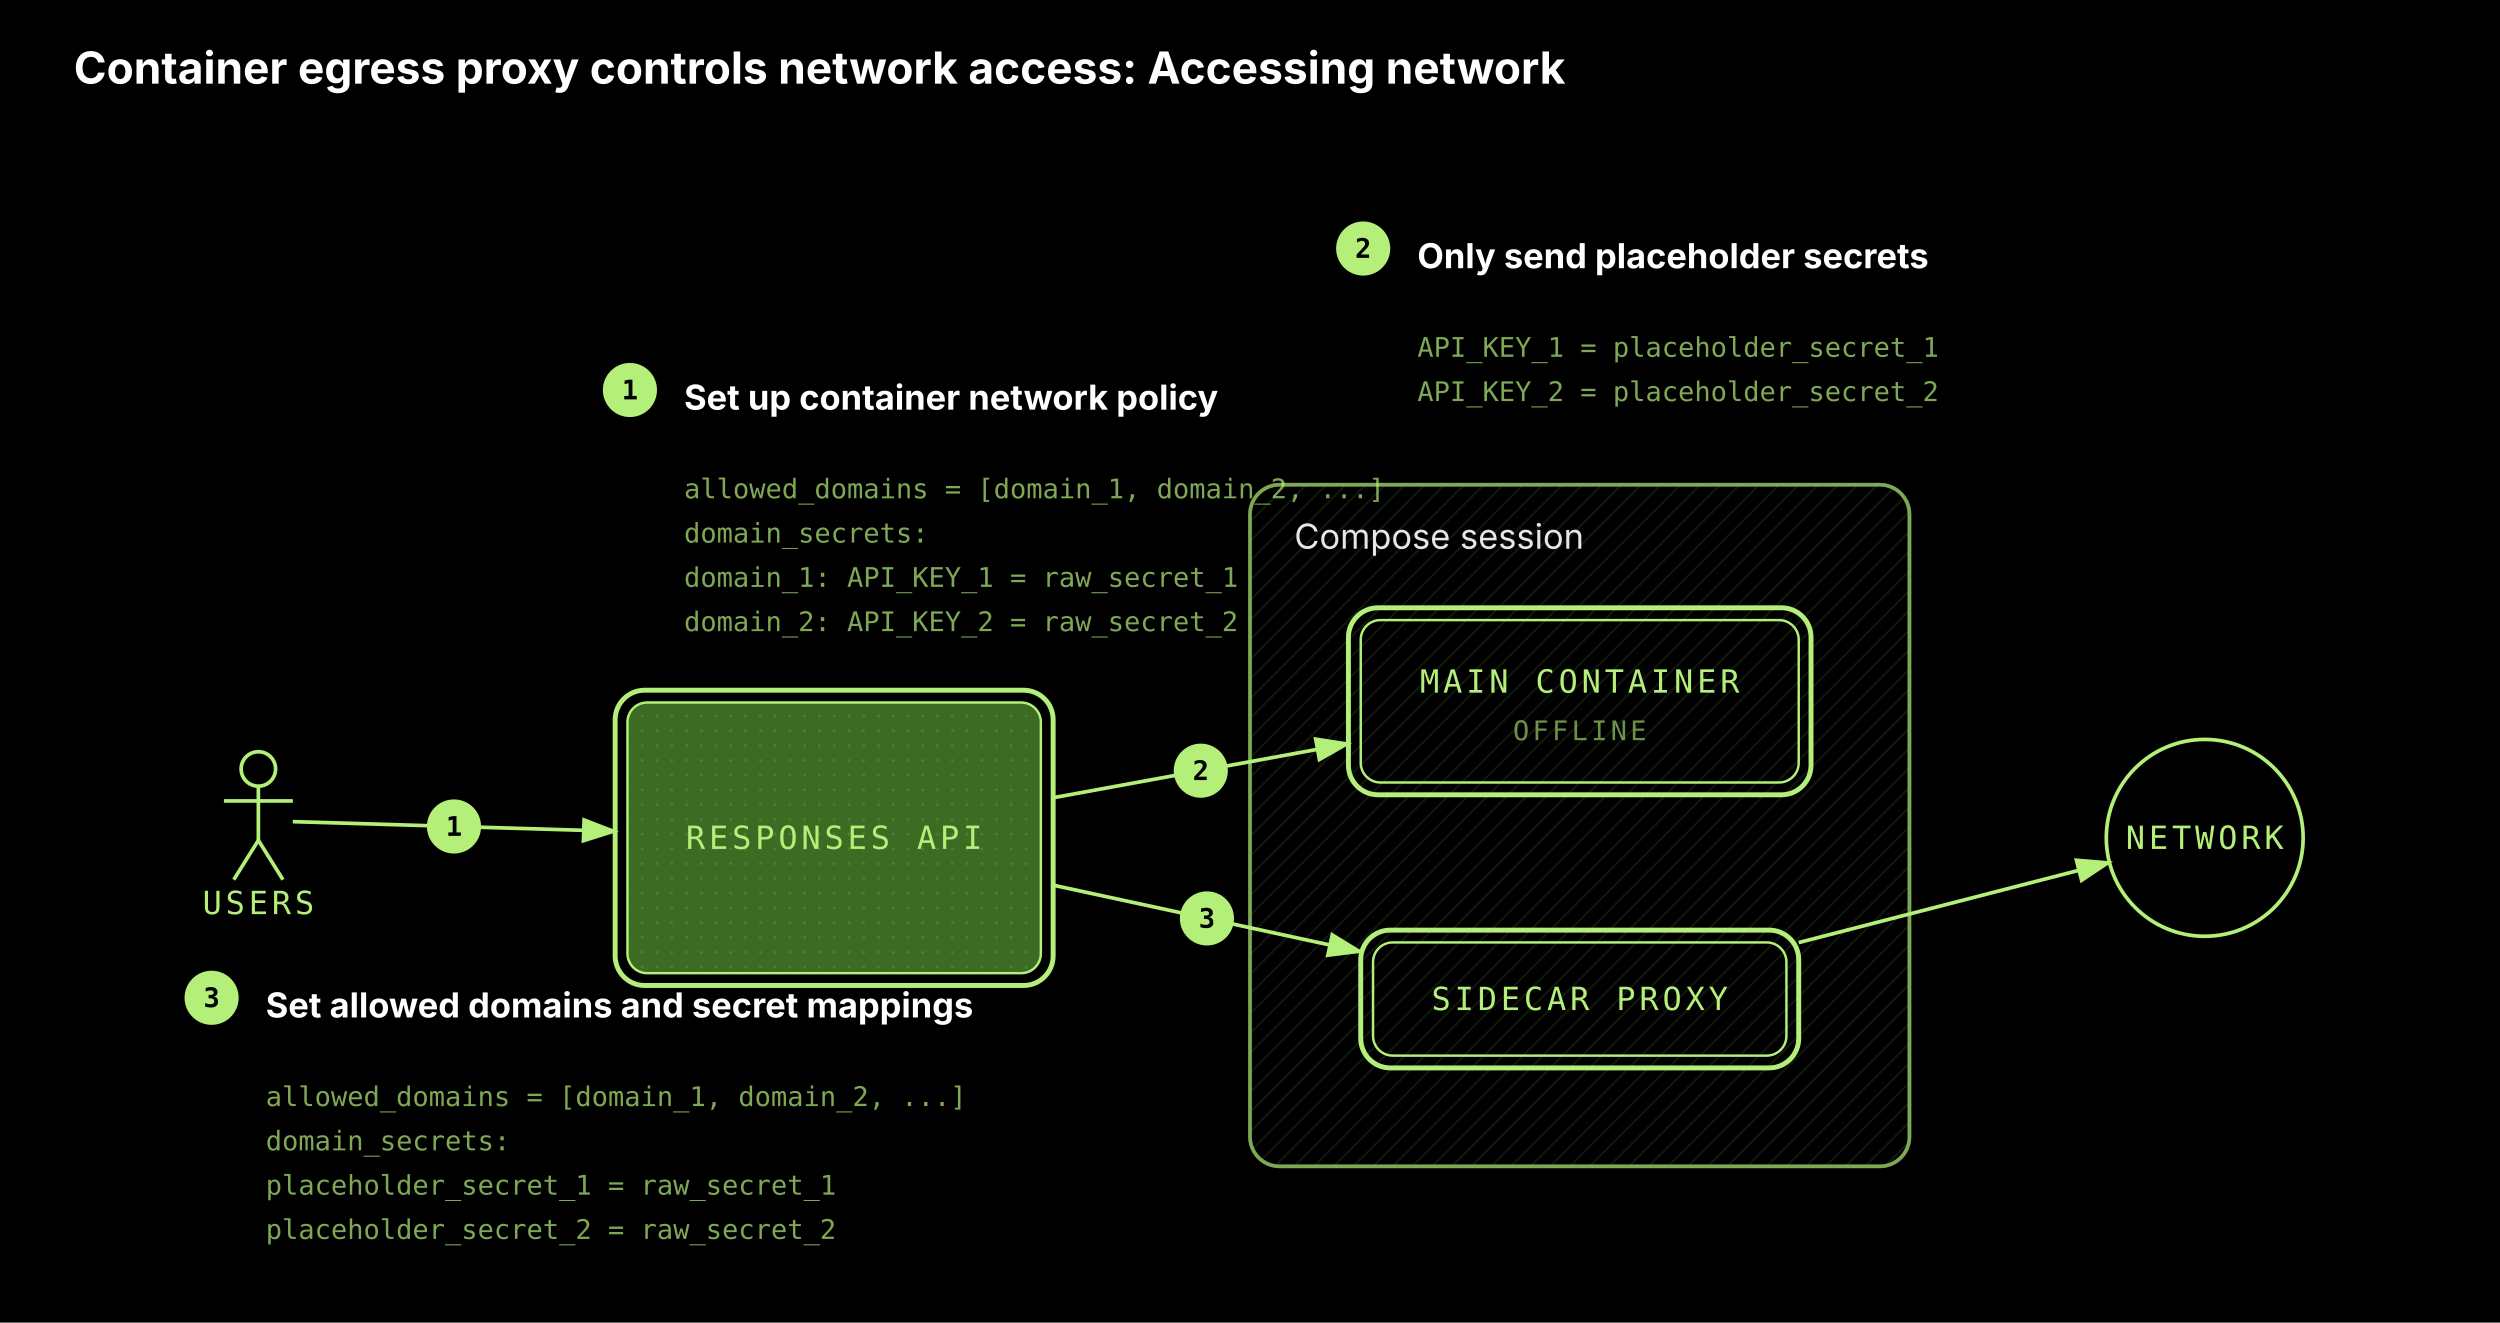
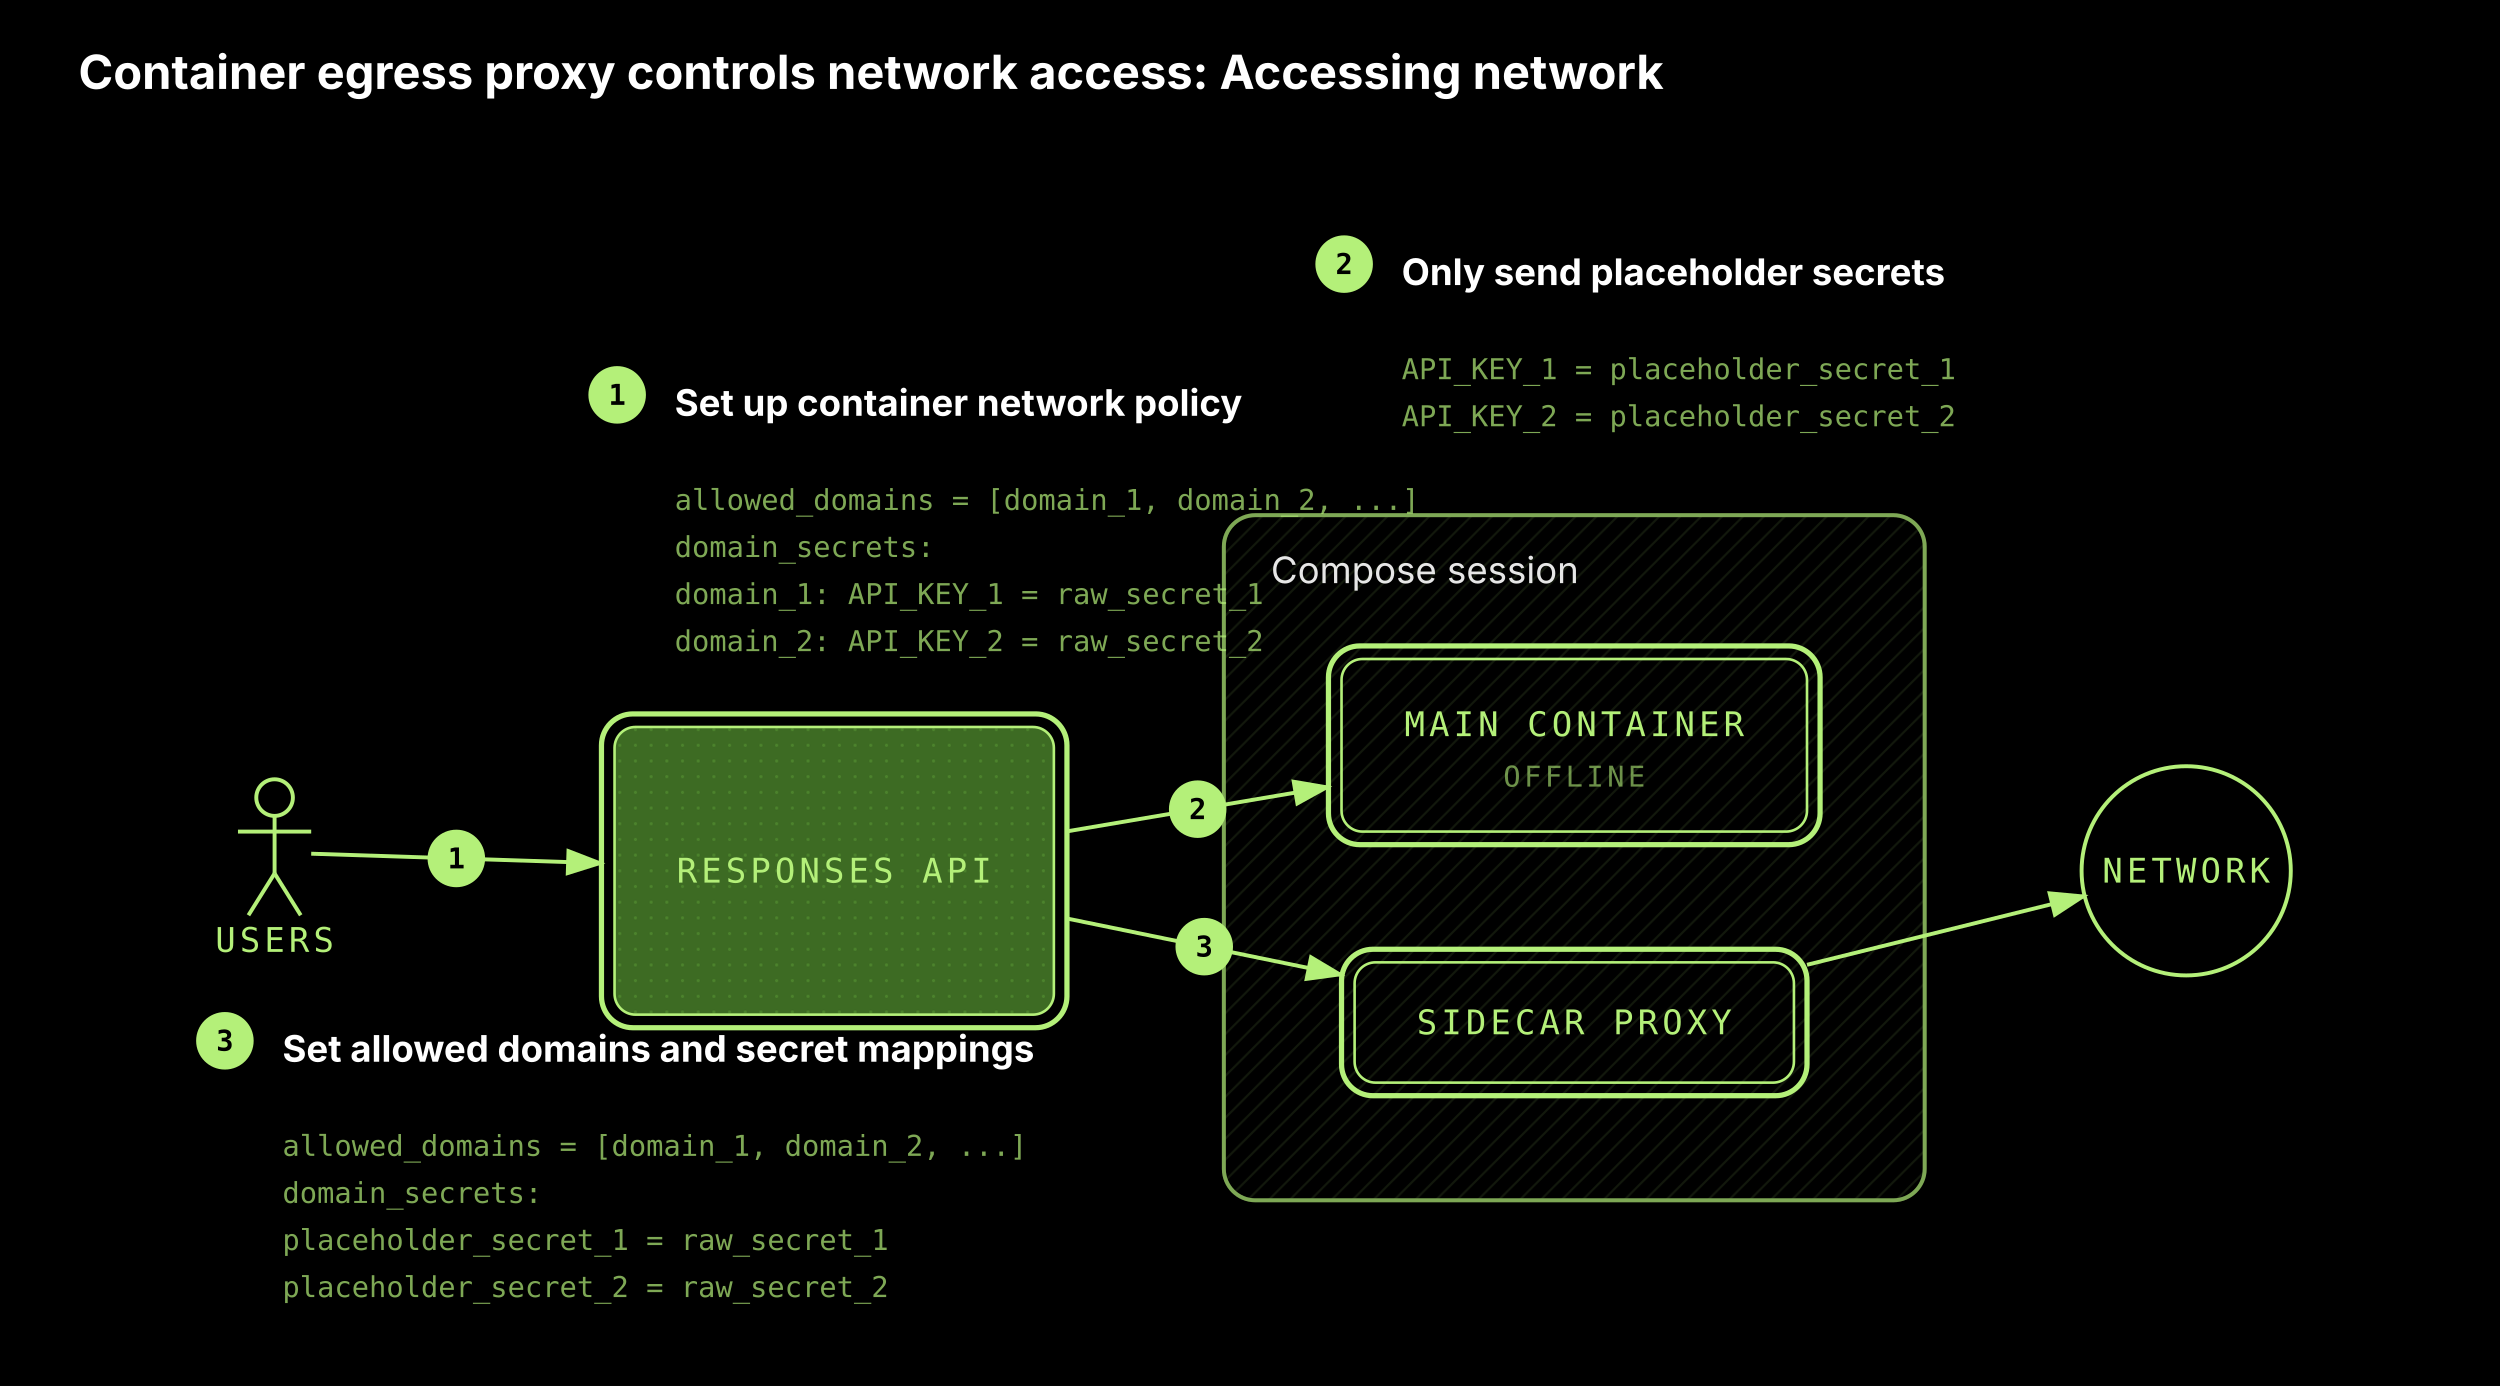
- <svg xmlns="http://www.w3.org/2000/svg" viewBox="0 0 1016 537.5" width="1016" height="537.5">
+ <svg xmlns="http://www.w3.org/2000/svg" viewBox="0 0 956 530" width="956" height="530">
  <defs>
    <pattern id="dotgrid" width="8" height="8" patternUnits="userSpaceOnUse">
      <rect width="8" height="8" fill="#000000" />
      <circle cx="4" cy="4" r="0.8" fill="#b4f079" opacity="0.7" />
    </pattern>
    <pattern id="crosshatch" width="8" height="8" patternUnits="userSpaceOnUse">
      <rect width="8" height="8" fill="#000000" />
      <path d="M0 8L8 0M-1 1L1 -1M7 9L9 7" stroke="#b4f079" stroke-width="0.8" opacity="0.2" />
    </pattern>
    <pattern id="hero" width="6" height="6" patternUnits="userSpaceOnUse">
      <rect width="6" height="6" fill="#3d6b23" />
      <circle cx="3" cy="3" r="0.6" fill="#5a9a35" opacity="0.5" />
    </pattern>
    <marker id="arrowhead" markerWidth="10" markerHeight="7" refX="9" refY="3.5" orient="auto" markerUnits="strokeWidth">
      <polygon points="0 0, 10 3.5, 0 7" fill="#b4f079" />
    </marker>
    <marker id="arrowhead-reverse" markerWidth="10" markerHeight="7" refX="1" refY="3.5" orient="auto" markerUnits="strokeWidth">
      <polygon points="10 0, 0 3.5, 10 7" fill="#b4f079" />
    </marker>
  </defs>
  <rect width="100%" height="100%" fill="#000000" />
  <g class="diagram">
    <text x="30" y="34" font-family="'Inter', 'Helvetica Neue', Arial, sans-serif" font-size="18" fill="#ffffff" font-weight="700">Container egress proxy controls network access: Accessing network</text>
-     <rect x="508" y="197" width="268" height="277" rx="12" fill="url(#crosshatch)" stroke="#b4f079" stroke-width="1.5" opacity="0.5" />
-     <rect x="508" y="197" width="268" height="277" rx="12" fill="none" stroke="#b4f079" stroke-width="1.5" opacity="0.4" />
-     <text x="526" y="223" font-family="'Inter', 'Helvetica Neue', Arial, sans-serif" font-size="14" fill="#ffffff" opacity="0.9">Compose session</text>
-     <line x1="119" y1="333.919" x2="250" y2="337.838" stroke="#b4f079" stroke-width="1.5" marker-end="url(#arrowhead)" />
-     <circle cx="184.5" cy="335.878" r="11" fill="#b4f079" stroke="none" />
-     <text x="184.5" y="335.878" font-family="'JetBrains Mono', 'Fira Code', 'SF Mono', 'Cascadia Code', monospace" font-size="11" fill="#000000" text-anchor="middle" dominant-baseline="central" font-weight="700">1</text>
-     <line x1="428" y1="324.198" x2="548" y2="302.218" stroke="#b4f079" stroke-width="1.5" marker-end="url(#arrowhead)" />
-     <circle cx="488" cy="313.208" r="11" fill="#b4f079" stroke="none" />
-     <text x="488" y="313.208" font-family="'JetBrains Mono', 'Fira Code', 'SF Mono', 'Cascadia Code', monospace" font-size="11" fill="#000000" text-anchor="middle" dominant-baseline="central" font-weight="700">2</text>
-     <line x1="428" y1="359.739" x2="553" y2="386.761" stroke="#b4f079" stroke-width="1.5" marker-end="url(#arrowhead)" />
-     <circle cx="490.5" cy="373.25" r="11" fill="#b4f079" stroke="none" />
-     <text x="490.5" y="373.25" font-family="'JetBrains Mono', 'Fira Code', 'SF Mono', 'Cascadia Code', monospace" font-size="11" fill="#000000" text-anchor="middle" dominant-baseline="central" font-weight="700">3</text>
-     <line x1="731" y1="383.049" x2="857.267" y2="350.488" stroke="#b4f079" stroke-width="1.5" marker-end="url(#arrowhead)" />
-     <circle cx="105" cy="312.5" r="7" fill="none" stroke="#b4f079" stroke-width="1.5" />
-     <line x1="105" y1="319.5" x2="105" y2="341.5" stroke="#b4f079" stroke-width="1.5" />
-     <line x1="91" y1="325.5" x2="119" y2="325.5" stroke="#b4f079" stroke-width="1.5" />
-     <line x1="105" y1="341.5" x2="95" y2="357.5" stroke="#b4f079" stroke-width="1.5" />
-     <line x1="105" y1="341.5" x2="115" y2="357.5" stroke="#b4f079" stroke-width="1.5" />
-     <text x="105" y="371.5" font-family="'JetBrains Mono', 'Fira Code', 'SF Mono', 'Cascadia Code', monospace" font-size="13" fill="#b4f079" text-anchor="middle" letter-spacing="0.12em">USERS</text>
-     <rect x="250" y="280.5" width="178" height="120" rx="12" fill="none" stroke="#b4f079" stroke-width="2" />
-     <rect x="255" y="285.5" width="168" height="110" rx="8" fill="url(#hero)" stroke="#b4f079" stroke-width="1" />
-     <text x="339" y="340.5" font-family="'JetBrains Mono', 'Fira Code', 'SF Mono', 'Cascadia Code', monospace" font-size="13" fill="#b4f079" text-anchor="middle" dominant-baseline="central" letter-spacing="0.12em">RESPONSES API</text>
-     <circle cx="896" cy="340.5" r="40" fill="transparent" stroke="#b4f079" stroke-width="1.5" />
-     <text x="896" y="340.5" font-family="'JetBrains Mono', 'Fira Code', 'SF Mono', 'Cascadia Code', monospace" font-size="13" fill="#b4f079" text-anchor="middle" dominant-baseline="central" letter-spacing="0.12em">NETWORK</text>
-     <rect x="548" y="247" width="188" height="76" rx="12" fill="none" stroke="#b4f079" stroke-width="2" />
-     <rect x="553" y="252" width="178" height="66" rx="8" fill="transparent" stroke="#b4f079" stroke-width="1" />
-     <text x="642" y="277" font-family="'JetBrains Mono', 'Fira Code', 'SF Mono', 'Cascadia Code', monospace" font-size="13" fill="#b4f079" text-anchor="middle" dominant-baseline="central" letter-spacing="0.12em">MAIN CONTAINER</text>
-     <text x="642" y="297" font-family="'JetBrains Mono', 'Fira Code', 'SF Mono', 'Cascadia Code', monospace" font-size="11" fill="#b4f079" opacity="0.6" text-anchor="middle" dominant-baseline="central" letter-spacing="0.12em">OFFLINE</text>
-     <rect x="553" y="378" width="178" height="56" rx="12" fill="none" stroke="#b4f079" stroke-width="2" />
-     <rect x="558" y="383" width="168" height="46" rx="8" fill="transparent" stroke="#b4f079" stroke-width="1" />
-     <text x="642" y="406" font-family="'JetBrains Mono', 'Fira Code', 'SF Mono', 'Cascadia Code', monospace" font-size="13" fill="#b4f079" text-anchor="middle" dominant-baseline="central" letter-spacing="0.12em">SIDECAR PROXY</text>
-     <circle cx="256" cy="158.5" r="11" fill="#b4f079" stroke="none" />
-     <text x="256" y="158.5" font-family="'JetBrains Mono', 'Fira Code', 'SF Mono', 'Cascadia Code', monospace" font-size="11" fill="#000000" text-anchor="middle" dominant-baseline="central" font-weight="700">1</text>
-     <text x="278" y="166.5" font-family="'Inter', 'Helvetica Neue', Arial, sans-serif" font-size="14" fill="#ffffff" font-weight="700">Set up container network policy</text>
-     <text x="278" y="202.5" font-family="'JetBrains Mono', 'Fira Code', 'SF Mono', 'Cascadia Code', monospace" font-size="11" fill="#b4f079" opacity="0.7">allowed_domains = [domain_1, domain_2, ...]</text>
-     <text x="278" y="220.5" font-family="'JetBrains Mono', 'Fira Code', 'SF Mono', 'Cascadia Code', monospace" font-size="11" fill="#b4f079" opacity="0.7">domain_secrets:</text>
-     <text x="278" y="238.5" font-family="'JetBrains Mono', 'Fira Code', 'SF Mono', 'Cascadia Code', monospace" font-size="11" fill="#b4f079" opacity="0.7">  domain_1: API_KEY_1 = raw_secret_1</text>
-     <text x="278" y="256.5" font-family="'JetBrains Mono', 'Fira Code', 'SF Mono', 'Cascadia Code', monospace" font-size="11" fill="#b4f079" opacity="0.7">  domain_2: API_KEY_2 = raw_secret_2</text>
-     <circle cx="554" cy="101" r="11" fill="#b4f079" stroke="none" />
-     <text x="554" y="101" font-family="'JetBrains Mono', 'Fira Code', 'SF Mono', 'Cascadia Code', monospace" font-size="11" fill="#000000" text-anchor="middle" dominant-baseline="central" font-weight="700">2</text>
-     <text x="576" y="109" font-family="'Inter', 'Helvetica Neue', Arial, sans-serif" font-size="14" fill="#ffffff" font-weight="700">Only send placeholder secrets</text>
-     <text x="576" y="145" font-family="'JetBrains Mono', 'Fira Code', 'SF Mono', 'Cascadia Code', monospace" font-size="11" fill="#b4f079" opacity="0.7">API_KEY_1 = placeholder_secret_1</text>
-     <text x="576" y="163" font-family="'JetBrains Mono', 'Fira Code', 'SF Mono', 'Cascadia Code', monospace" font-size="11" fill="#b4f079" opacity="0.7">API_KEY_2 = placeholder_secret_2</text>
-     <circle cx="86" cy="405.5" r="11" fill="#b4f079" stroke="none" />
-     <text x="86" y="405.5" font-family="'JetBrains Mono', 'Fira Code', 'SF Mono', 'Cascadia Code', monospace" font-size="11" fill="#000000" text-anchor="middle" dominant-baseline="central" font-weight="700">3</text>
-     <text x="108" y="413.5" font-family="'Inter', 'Helvetica Neue', Arial, sans-serif" font-size="14" fill="#ffffff" font-weight="700">Set allowed domains and secret mappings</text>
-     <text x="108" y="449.5" font-family="'JetBrains Mono', 'Fira Code', 'SF Mono', 'Cascadia Code', monospace" font-size="11" fill="#b4f079" opacity="0.7">allowed_domains = [domain_1, domain_2, ...]</text>
-     <text x="108" y="467.5" font-family="'JetBrains Mono', 'Fira Code', 'SF Mono', 'Cascadia Code', monospace" font-size="11" fill="#b4f079" opacity="0.7">domain_secrets:</text>
-     <text x="108" y="485.5" font-family="'JetBrains Mono', 'Fira Code', 'SF Mono', 'Cascadia Code', monospace" font-size="11" fill="#b4f079" opacity="0.7">  placeholder_secret_1 = raw_secret_1</text>
-     <text x="108" y="503.5" font-family="'JetBrains Mono', 'Fira Code', 'SF Mono', 'Cascadia Code', monospace" font-size="11" fill="#b4f079" opacity="0.7">  placeholder_secret_2 = raw_secret_2</text>
+     <rect x="468" y="197" width="268" height="262" rx="12" fill="url(#crosshatch)" stroke="#b4f079" stroke-width="1.5" opacity="0.5" />
+     <rect x="468" y="197" width="268" height="262" rx="12" fill="none" stroke="#b4f079" stroke-width="1.5" opacity="0.4" />
+     <text x="486" y="223" font-family="'Inter', 'Helvetica Neue', Arial, sans-serif" font-size="14" fill="#ffffff" opacity="0.9">Compose session</text>
+     <line x1="119" y1="326.458" x2="230" y2="330.089" stroke="#b4f079" stroke-width="1.5" marker-end="url(#arrowhead)" />
+     <circle cx="174.5" cy="328.273" r="11" fill="#b4f079" stroke="none" />
+     <text x="174.5" y="328.273" font-family="'JetBrains Mono', 'Fira Code', 'SF Mono', 'Cascadia Code', monospace" font-size="11" fill="#000000" text-anchor="middle" dominant-baseline="central" font-weight="700">1</text>
+     <line x1="408" y1="317.905" x2="508" y2="300.943" stroke="#b4f079" stroke-width="1.5" marker-end="url(#arrowhead)" />
+     <circle cx="458" cy="309.424" r="11" fill="#b4f079" stroke="none" />
+     <text x="458" y="309.424" font-family="'JetBrains Mono', 'Fira Code', 'SF Mono', 'Cascadia Code', monospace" font-size="11" fill="#000000" text-anchor="middle" dominant-baseline="central" font-weight="700">2</text>
+     <line x1="408" y1="351.24" x2="513" y2="372.76" stroke="#b4f079" stroke-width="1.5" marker-end="url(#arrowhead)" />
+     <circle cx="460.5" cy="362" r="11" fill="#b4f079" stroke="none" />
+     <text x="460.5" y="362" font-family="'JetBrains Mono', 'Fira Code', 'SF Mono', 'Cascadia Code', monospace" font-size="11" fill="#000000" text-anchor="middle" dominant-baseline="central" font-weight="700">3</text>
+     <line x1="691" y1="368.94" x2="797.175" y2="342.623" stroke="#b4f079" stroke-width="1.5" marker-end="url(#arrowhead)" />
+     <circle cx="105" cy="305" r="7" fill="none" stroke="#b4f079" stroke-width="1.5" />
+     <line x1="105" y1="312" x2="105" y2="334" stroke="#b4f079" stroke-width="1.5" />
+     <line x1="91" y1="318" x2="119" y2="318" stroke="#b4f079" stroke-width="1.5" />
+     <line x1="105" y1="334" x2="95" y2="350" stroke="#b4f079" stroke-width="1.5" />
+     <line x1="105" y1="334" x2="115" y2="350" stroke="#b4f079" stroke-width="1.5" />
+     <text x="105" y="364" font-family="'JetBrains Mono', 'Fira Code', 'SF Mono', 'Cascadia Code', monospace" font-size="13" fill="#b4f079" text-anchor="middle" letter-spacing="0.12em">USERS</text>
+     <rect x="230" y="273" width="178" height="120" rx="12" fill="none" stroke="#b4f079" stroke-width="2" />
+     <rect x="235" y="278" width="168" height="110" rx="8" fill="url(#hero)" stroke="#b4f079" stroke-width="1" />
+     <text x="319" y="333" font-family="'JetBrains Mono', 'Fira Code', 'SF Mono', 'Cascadia Code', monospace" font-size="13" fill="#b4f079" text-anchor="middle" dominant-baseline="central" letter-spacing="0.12em">RESPONSES API</text>
+     <circle cx="836" cy="333" r="40" fill="transparent" stroke="#b4f079" stroke-width="1.5" />
+     <text x="836" y="333" font-family="'JetBrains Mono', 'Fira Code', 'SF Mono', 'Cascadia Code', monospace" font-size="13" fill="#b4f079" text-anchor="middle" dominant-baseline="central" letter-spacing="0.12em">NETWORK</text>
+     <rect x="508" y="247" width="188" height="76" rx="12" fill="none" stroke="#b4f079" stroke-width="2" />
+     <rect x="513" y="252" width="178" height="66" rx="8" fill="transparent" stroke="#b4f079" stroke-width="1" />
+     <text x="602" y="277" font-family="'JetBrains Mono', 'Fira Code', 'SF Mono', 'Cascadia Code', monospace" font-size="13" fill="#b4f079" text-anchor="middle" dominant-baseline="central" letter-spacing="0.12em">MAIN CONTAINER</text>
+     <text x="602" y="297" font-family="'JetBrains Mono', 'Fira Code', 'SF Mono', 'Cascadia Code', monospace" font-size="11" fill="#b4f079" opacity="0.6" text-anchor="middle" dominant-baseline="central" letter-spacing="0.12em">OFFLINE</text>
+     <rect x="513" y="363" width="178" height="56" rx="12" fill="none" stroke="#b4f079" stroke-width="2" />
+     <rect x="518" y="368" width="168" height="46" rx="8" fill="transparent" stroke="#b4f079" stroke-width="1" />
+     <text x="602" y="391" font-family="'JetBrains Mono', 'Fira Code', 'SF Mono', 'Cascadia Code', monospace" font-size="13" fill="#b4f079" text-anchor="middle" dominant-baseline="central" letter-spacing="0.12em">SIDECAR PROXY</text>
+     <circle cx="236" cy="151" r="11" fill="#b4f079" stroke="none" />
+     <text x="236" y="151" font-family="'JetBrains Mono', 'Fira Code', 'SF Mono', 'Cascadia Code', monospace" font-size="11" fill="#000000" text-anchor="middle" dominant-baseline="central" font-weight="700">1</text>
+     <text x="258" y="159" font-family="'Inter', 'Helvetica Neue', Arial, sans-serif" font-size="14" fill="#ffffff" font-weight="700">Set up container network policy</text>
+     <text x="258" y="195" font-family="'JetBrains Mono', 'Fira Code', 'SF Mono', 'Cascadia Code', monospace" font-size="11" fill="#b4f079" opacity="0.7">allowed_domains = [domain_1, domain_2, ...]</text>
+     <text x="258" y="213" font-family="'JetBrains Mono', 'Fira Code', 'SF Mono', 'Cascadia Code', monospace" font-size="11" fill="#b4f079" opacity="0.7">domain_secrets:</text>
+     <text x="258" y="231" font-family="'JetBrains Mono', 'Fira Code', 'SF Mono', 'Cascadia Code', monospace" font-size="11" fill="#b4f079" opacity="0.7">  domain_1: API_KEY_1 = raw_secret_1</text>
+     <text x="258" y="249" font-family="'JetBrains Mono', 'Fira Code', 'SF Mono', 'Cascadia Code', monospace" font-size="11" fill="#b4f079" opacity="0.7">  domain_2: API_KEY_2 = raw_secret_2</text>
+     <circle cx="514" cy="101" r="11" fill="#b4f079" stroke="none" />
+     <text x="514" y="101" font-family="'JetBrains Mono', 'Fira Code', 'SF Mono', 'Cascadia Code', monospace" font-size="11" fill="#000000" text-anchor="middle" dominant-baseline="central" font-weight="700">2</text>
+     <text x="536" y="109" font-family="'Inter', 'Helvetica Neue', Arial, sans-serif" font-size="14" fill="#ffffff" font-weight="700">Only send placeholder secrets</text>
+     <text x="536" y="145" font-family="'JetBrains Mono', 'Fira Code', 'SF Mono', 'Cascadia Code', monospace" font-size="11" fill="#b4f079" opacity="0.7">API_KEY_1 = placeholder_secret_1</text>
+     <text x="536" y="163" font-family="'JetBrains Mono', 'Fira Code', 'SF Mono', 'Cascadia Code', monospace" font-size="11" fill="#b4f079" opacity="0.7">API_KEY_2 = placeholder_secret_2</text>
+     <circle cx="86" cy="398" r="11" fill="#b4f079" stroke="none" />
+     <text x="86" y="398" font-family="'JetBrains Mono', 'Fira Code', 'SF Mono', 'Cascadia Code', monospace" font-size="11" fill="#000000" text-anchor="middle" dominant-baseline="central" font-weight="700">3</text>
+     <text x="108" y="406" font-family="'Inter', 'Helvetica Neue', Arial, sans-serif" font-size="14" fill="#ffffff" font-weight="700">Set allowed domains and secret mappings</text>
+     <text x="108" y="442" font-family="'JetBrains Mono', 'Fira Code', 'SF Mono', 'Cascadia Code', monospace" font-size="11" fill="#b4f079" opacity="0.7">allowed_domains = [domain_1, domain_2, ...]</text>
+     <text x="108" y="460" font-family="'JetBrains Mono', 'Fira Code', 'SF Mono', 'Cascadia Code', monospace" font-size="11" fill="#b4f079" opacity="0.7">domain_secrets:</text>
+     <text x="108" y="478" font-family="'JetBrains Mono', 'Fira Code', 'SF Mono', 'Cascadia Code', monospace" font-size="11" fill="#b4f079" opacity="0.7">  placeholder_secret_1 = raw_secret_1</text>
+     <text x="108" y="496" font-family="'JetBrains Mono', 'Fira Code', 'SF Mono', 'Cascadia Code', monospace" font-size="11" fill="#b4f079" opacity="0.7">  placeholder_secret_2 = raw_secret_2</text>
  </g>
</svg>
